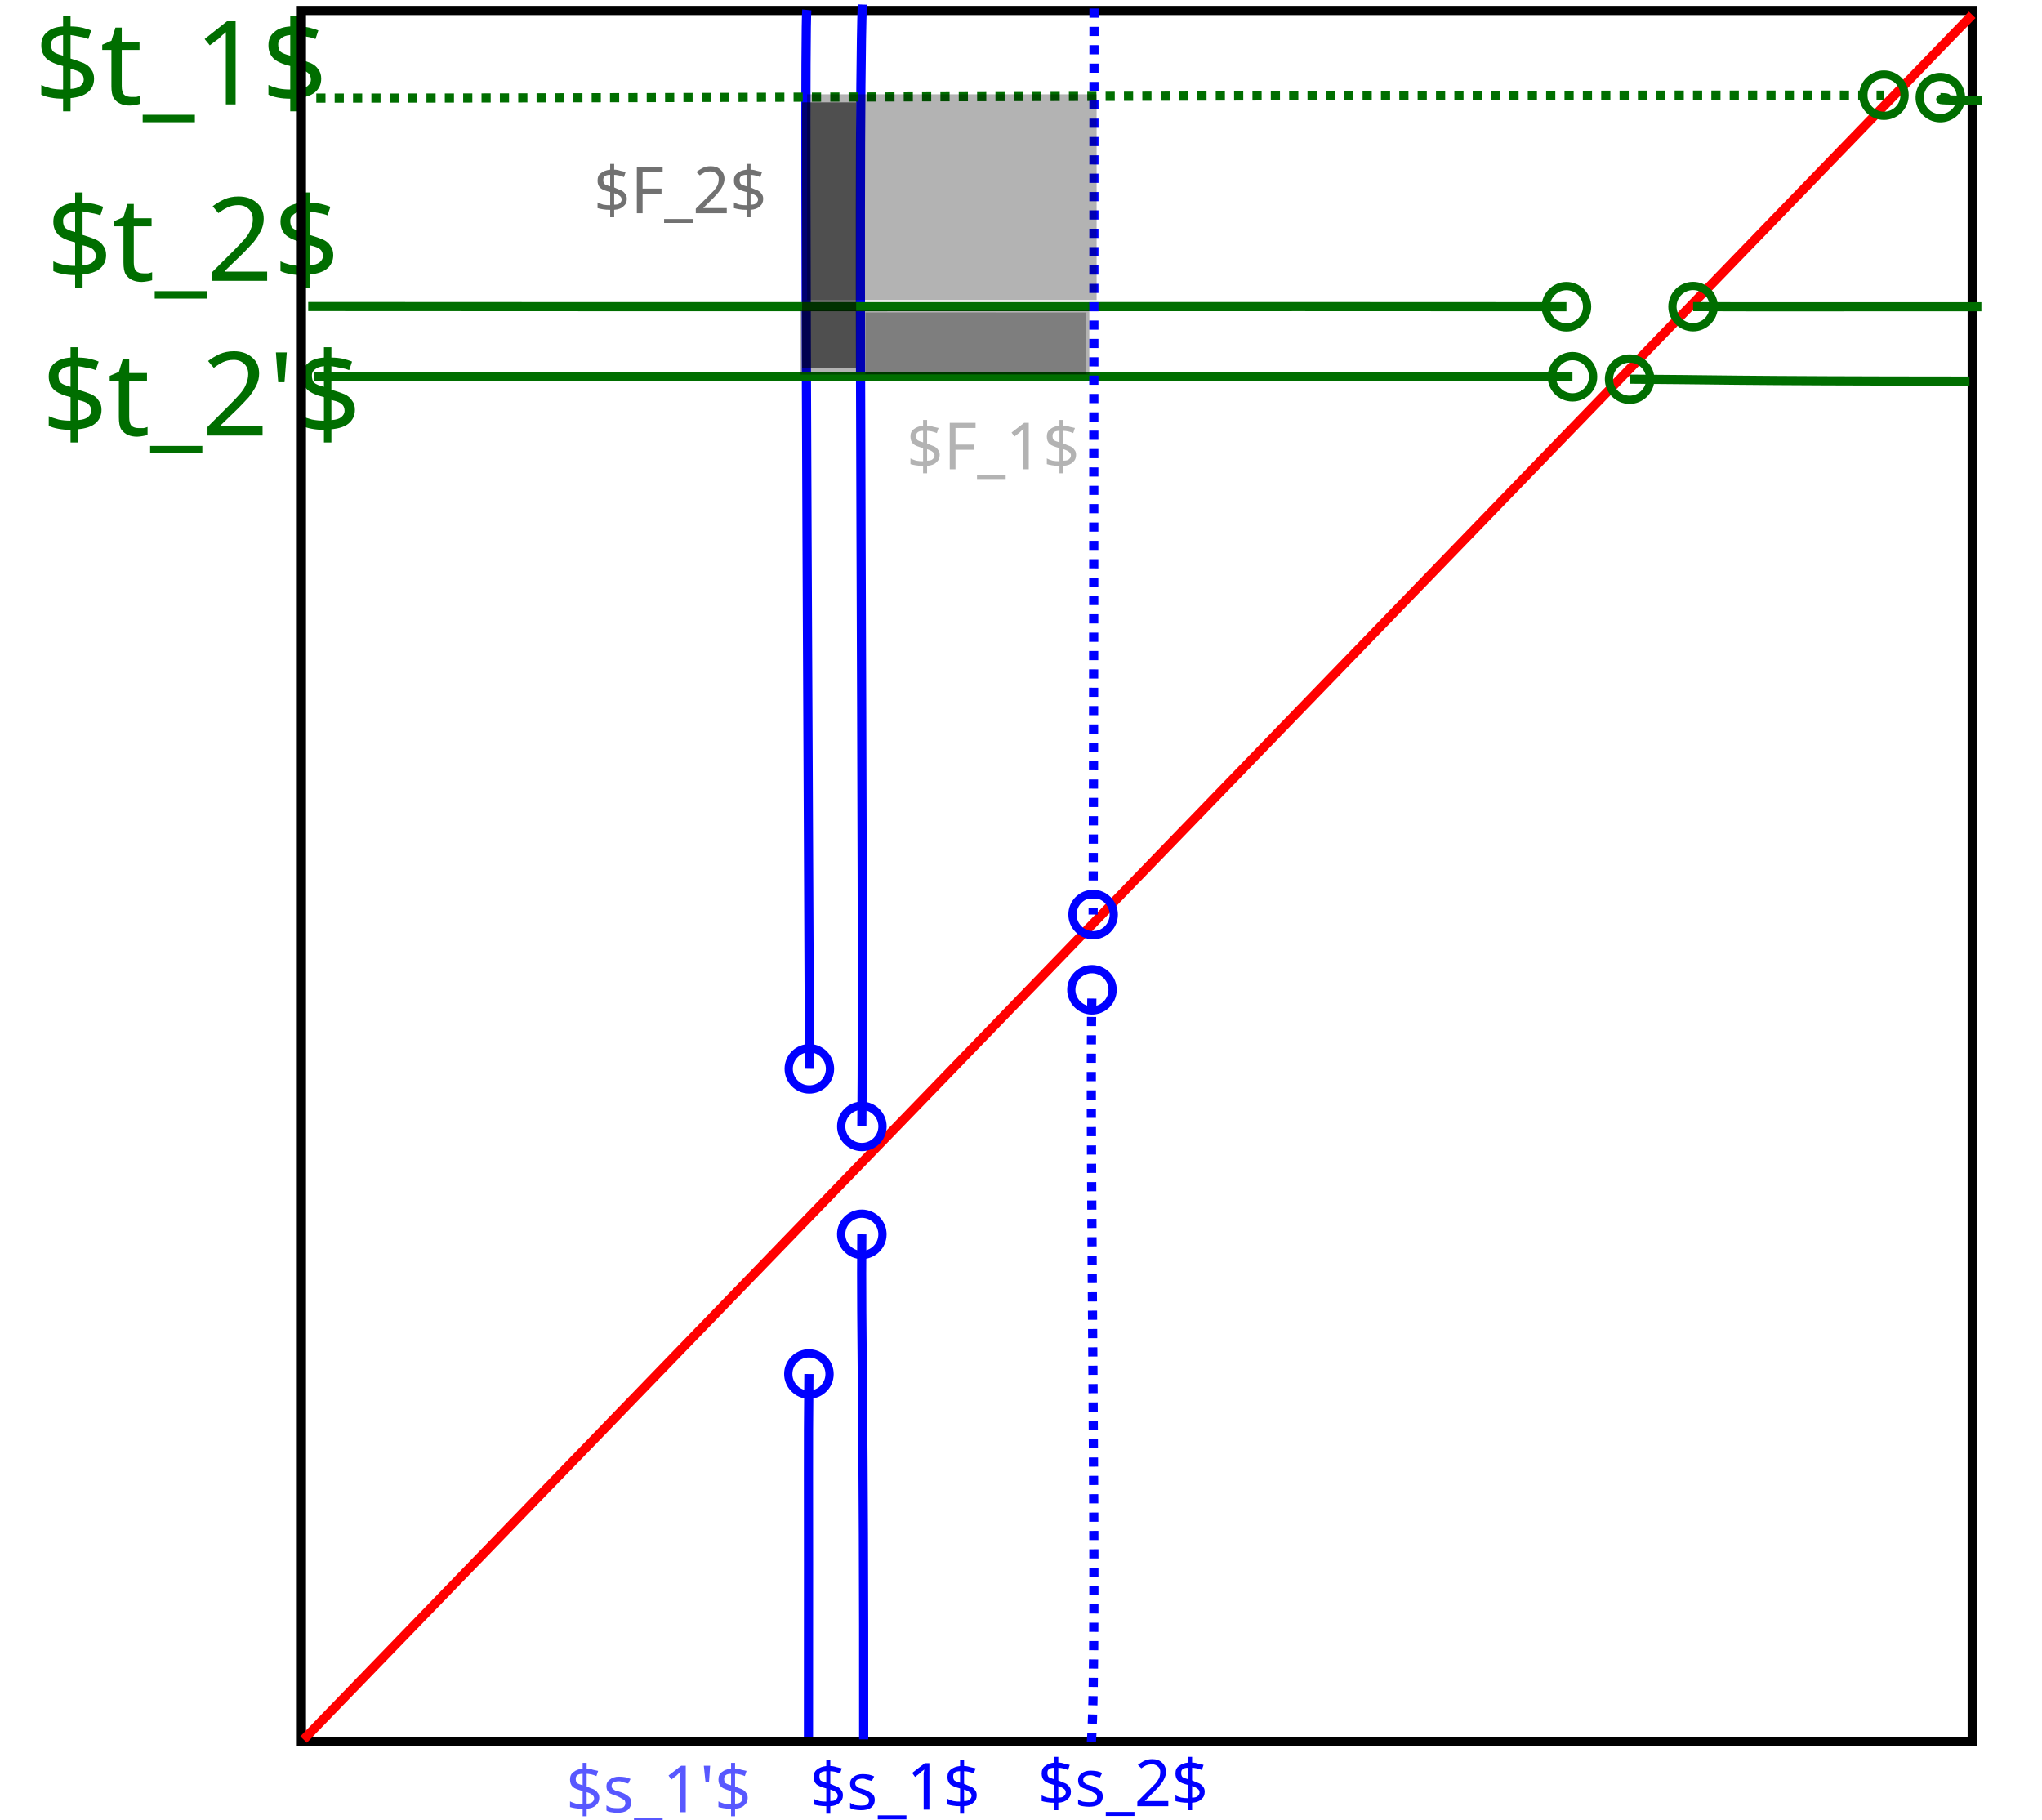
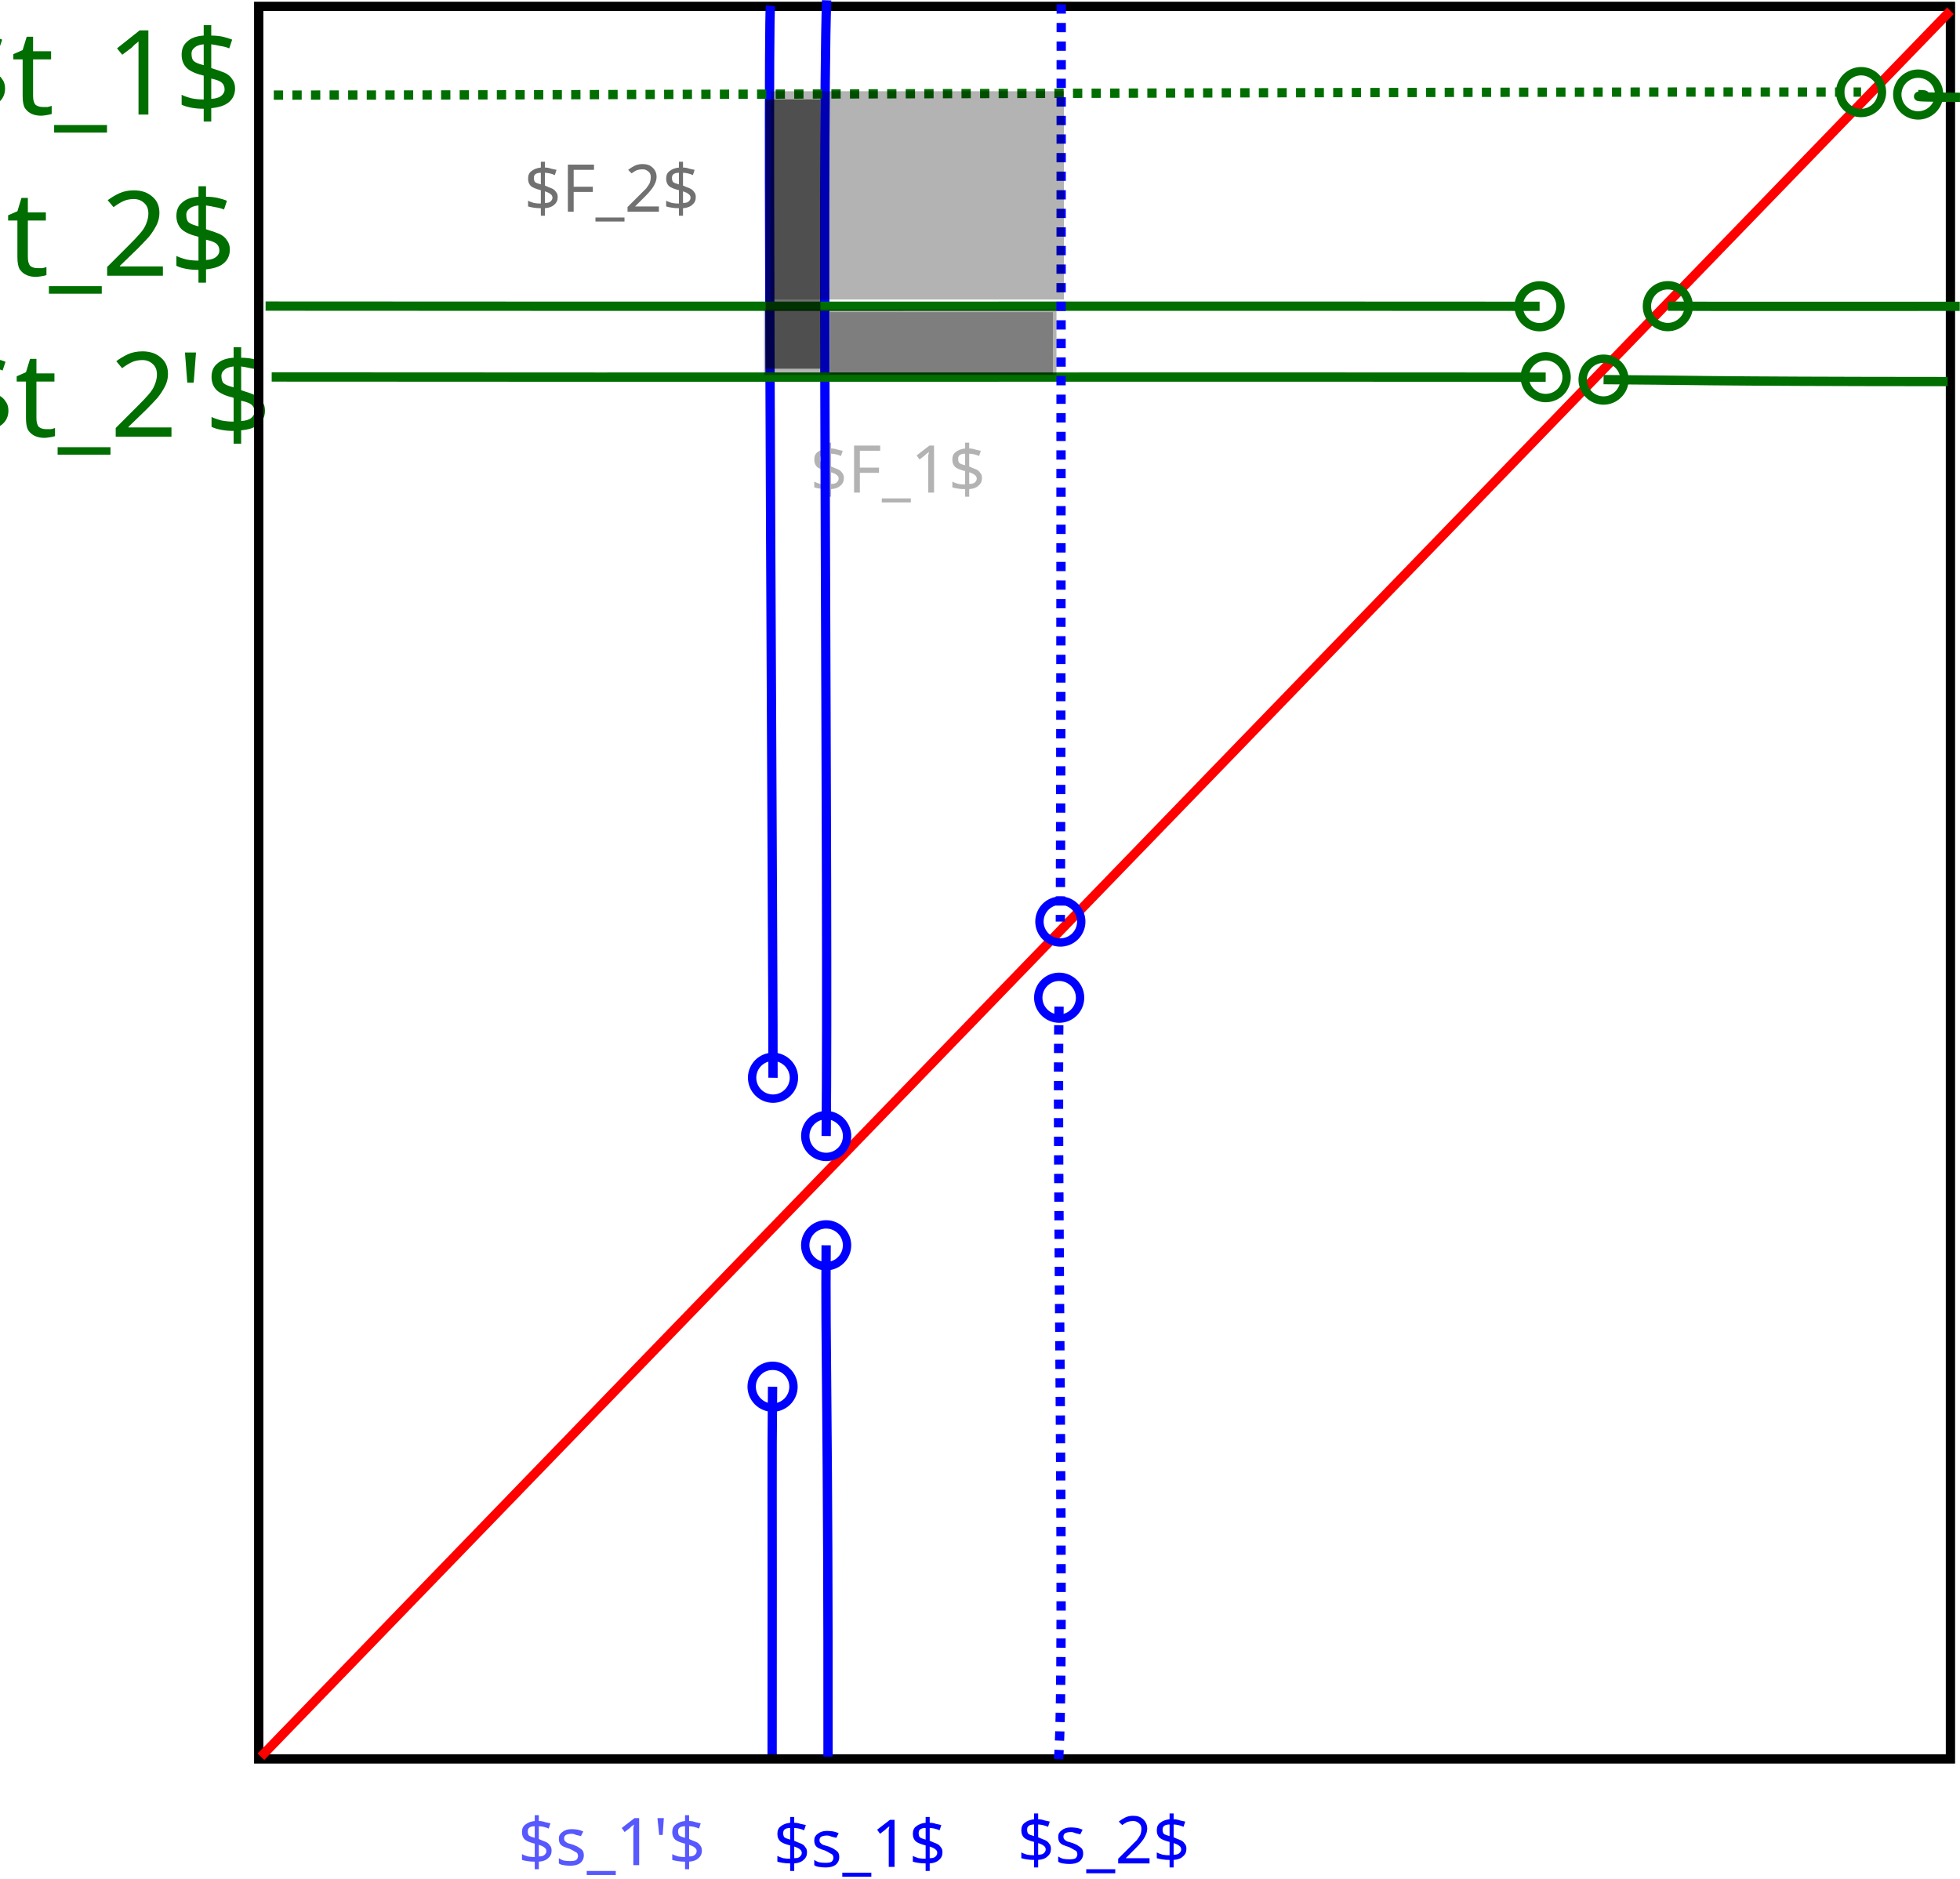
- <svg xmlns="http://www.w3.org/2000/svg" width="2.19in" height="1.951in" viewBox="0 0 55.618 49.553" version="1.1" id="svg1">
+ <svg xmlns="http://www.w3.org/2000/svg" width="2.076in" height="1.99in" viewBox="0 0 52.729 50.537" version="1.1" id="svg1">
  <defs id="defs1">
    <clipPath clipPathUnits="userSpaceOnUse" id="clipPath52">
      <path id="path52" style="stroke-width:0.1;stroke-linecap:square;paint-order:markers fill stroke;stop-color:#000000" d="m -880.828,-187.298 h 1640.84 v 73.282 h -1640.84 z" />
    </clipPath>
    <rect x="644.477" y="100.005" width="63.64" height="68.69" id="rect4" />
    <rect x="644.477" y="100.005" width="63.64" height="68.69" id="rect4-5" />
    <rect x="644.477" y="100.005" width="63.64" height="68.69" id="rect4-5-6" />
    <rect x="644.477" y="100.005" width="63.64" height="68.69" id="rect4-5-6-1" />
    <rect x="644.477" y="100.005" width="63.64" height="68.69" id="rect4-5-6-1-0" />
    <rect x="644.477" y="100.005" width="63.64" height="68.69" id="rect4-9" />
    <rect x="644.477" y="100.005" width="63.64" height="68.69" id="rect4-5-6-9" />
    <rect x="644.477" y="100.005" width="63.64" height="68.69" id="rect4-5-6-1-0-8" />
    <marker style="overflow:visible" id="ColoredDot-0" refX="0" refY="0" orient="auto" markerWidth="1" markerHeight="1" viewBox="0 0 1 1" preserveAspectRatio="xMidYMid">
      <path transform="scale(0.45)" style="fill:context-fill;fill-rule:evenodd;stroke:context-stroke;stroke-width:2" d="M 5,0 C 5,2.76 2.76,5 0,5 -2.76,5 -5,2.76 -5,0 c 0,-2.76 2.3,-5 5,-5 2.76,0 5,2.24 5,5 z" id="path20-1" />
    </marker>
    <marker style="overflow:visible" id="marker4-6-8-9-7-7" refX="0" refY="0" orient="auto-start-reverse" markerWidth="1" markerHeight="1" viewBox="0 0 1 1" preserveAspectRatio="xMidYMid">
      <path transform="scale(0.7)" d="M -2,-4 9,0 -2,4 c 2,-2.33 2,-5.66 0,-8 z" style="fill:context-stroke;fill-rule:evenodd;stroke:none" id="path4-9-0-6-7-8" />
    </marker>
    <marker style="overflow:visible" id="ColoredDot-77-1-5" refX="0" refY="0" orient="auto" markerWidth="1" markerHeight="1" viewBox="0 0 1 1" preserveAspectRatio="xMidYMid">
      <path transform="scale(0.45)" style="fill:context-fill;fill-rule:evenodd;stroke:context-stroke;stroke-width:2" d="M 5,0 C 5,2.76 2.76,5 0,5 -2.76,5 -5,2.76 -5,0 c 0,-2.76 2.3,-5 5,-5 2.76,0 5,2.24 5,5 z" id="path20-9-6-6" />
    </marker>
    <marker style="overflow:visible" id="marker4-6-8-6-3" refX="0" refY="0" orient="auto-start-reverse" markerWidth="1" markerHeight="1" viewBox="0 0 1 1" preserveAspectRatio="xMidYMid">
      <path transform="scale(0.7)" d="M -2,-4 9,0 -2,4 c 2,-2.33 2,-5.66 0,-8 z" style="fill:context-stroke;fill-rule:evenodd;stroke:none" id="path4-9-0-3-7" />
    </marker>
    <marker style="overflow:visible" id="ColoredDot-6-5" refX="0" refY="0" orient="auto" markerWidth="1" markerHeight="1" viewBox="0 0 1 1" preserveAspectRatio="xMidYMid">
      <path transform="scale(0.45)" style="fill:context-fill;fill-rule:evenodd;stroke:context-stroke;stroke-width:2" d="M 5,0 C 5,2.76 2.76,5 0,5 -2.76,5 -5,2.76 -5,0 c 0,-2.76 2.3,-5 5,-5 2.76,0 5,2.24 5,5 z" id="path20-7-3" />
    </marker>
    <marker style="overflow:visible" id="marker4-6-8-9-7-8" refX="0" refY="0" orient="auto-start-reverse" markerWidth="1" markerHeight="1" viewBox="0 0 1 1" preserveAspectRatio="xMidYMid">
      <path transform="scale(0.7)" d="M -2,-4 9,0 -2,4 c 2,-2.33 2,-5.66 0,-8 z" style="fill:context-stroke;fill-rule:evenodd;stroke:none" id="path4-9-0-6-7-9" />
    </marker>
    <marker style="overflow:visible" id="ColoredDot-77-1-1" refX="0" refY="0" orient="auto" markerWidth="1" markerHeight="1" viewBox="0 0 1 1" preserveAspectRatio="xMidYMid">
      <path transform="scale(0.45)" style="fill:context-fill;fill-rule:evenodd;stroke:context-stroke;stroke-width:2" d="M 5,0 C 5,2.76 2.76,5 0,5 -2.76,5 -5,2.76 -5,0 c 0,-2.76 2.3,-5 5,-5 2.76,0 5,2.24 5,5 z" id="path20-9-6-5" />
    </marker>
    <marker style="overflow:visible" id="marker4-6-8-0" refX="0" refY="0" orient="auto-start-reverse" markerWidth="1" markerHeight="1" viewBox="0 0 1 1" preserveAspectRatio="xMidYMid">
      <path transform="scale(0.7)" d="M -2,-4 9,0 -2,4 c 2,-2.33 2,-5.66 0,-8 z" style="fill:context-stroke;fill-rule:evenodd;stroke:none" id="path4-9-0-1" />
    </marker>
    <marker style="overflow:visible" id="marker4-6-8-9-8" refX="0" refY="0" orient="auto-start-reverse" markerWidth="1" markerHeight="1" viewBox="0 0 1 1" preserveAspectRatio="xMidYMid">
      <path transform="scale(0.7)" d="M -2,-4 9,0 -2,4 c 2,-2.33 2,-5.66 0,-8 z" style="fill:context-stroke;fill-rule:evenodd;stroke:none" id="path4-9-0-6-76" />
    </marker>
    <marker style="overflow:visible" id="ColoredDot-77-2" refX="0" refY="0" orient="auto" markerWidth="1" markerHeight="1" viewBox="0 0 1 1" preserveAspectRatio="xMidYMid">
      <path transform="scale(0.45)" style="fill:context-fill;fill-rule:evenodd;stroke:context-stroke;stroke-width:2" d="M 5,0 C 5,2.76 2.76,5 0,5 -2.76,5 -5,2.76 -5,0 c 0,-2.76 2.3,-5 5,-5 2.76,0 5,2.24 5,5 z" id="path20-9-691" />
    </marker>
    <marker style="overflow:visible" id="marker4-6-8-9-7-7-9" refX="0" refY="0" orient="auto-start-reverse" markerWidth="1" markerHeight="1" viewBox="0 0 1 1" preserveAspectRatio="xMidYMid">
      <path transform="scale(0.7)" d="M -2,-4 9,0 -2,4 c 2,-2.33 2,-5.66 0,-8 z" style="fill:context-stroke;fill-rule:evenodd;stroke:none" id="path4-9-0-6-7-8-1" />
    </marker>
    <marker style="overflow:visible" id="ColoredDot-77-1-5-7" refX="0" refY="0" orient="auto" markerWidth="1" markerHeight="1" viewBox="0 0 1 1" preserveAspectRatio="xMidYMid">
      <path transform="scale(0.45)" style="fill:context-fill;fill-rule:evenodd;stroke:context-stroke;stroke-width:2" d="M 5,0 C 5,2.76 2.76,5 0,5 -2.76,5 -5,2.76 -5,0 c 0,-2.76 2.3,-5 5,-5 2.76,0 5,2.24 5,5 z" id="path20-9-6-6-3" />
    </marker>
    <marker style="overflow:visible" id="marker4-6-8-9-7-8-1-1-9" refX="0" refY="0" orient="auto-start-reverse" markerWidth="1" markerHeight="1" viewBox="0 0 1 1" preserveAspectRatio="xMidYMid">
      <path transform="scale(0.7)" d="M -2,-4 9,0 -2,4 c 2,-2.33 2,-5.66 0,-8 z" style="fill:context-stroke;fill-rule:evenodd;stroke:none" id="path4-9-0-6-7-9-7-9-5" />
    </marker>
    <marker style="overflow:visible" id="ColoredDot-77-1-1-8-9-0" refX="0" refY="0" orient="auto" markerWidth="1" markerHeight="1" viewBox="0 0 1 1" preserveAspectRatio="xMidYMid">
      <path transform="scale(0.45)" style="fill:context-fill;fill-rule:evenodd;stroke:context-stroke;stroke-width:2" d="M 5,0 C 5,2.76 2.76,5 0,5 -2.76,5 -5,2.76 -5,0 c 0,-2.76 2.3,-5 5,-5 2.76,0 5,2.24 5,5 z" id="path20-9-6-5-7-1-4" />
    </marker>
    <marker style="overflow:visible" id="marker4-6-8-0-9-5" refX="0" refY="0" orient="auto-start-reverse" markerWidth="1" markerHeight="1" viewBox="0 0 1 1" preserveAspectRatio="xMidYMid">
      <path transform="scale(0.7)" d="M -2,-4 9,0 -2,4 c 2,-2.33 2,-5.66 0,-8 z" style="fill:context-stroke;fill-rule:evenodd;stroke:none" id="path4-9-0-1-2-5" />
    </marker>
    <marker style="overflow:visible" id="ColoredDot-0-6-9" refX="0" refY="0" orient="auto" markerWidth="1" markerHeight="1" viewBox="0 0 1 1" preserveAspectRatio="xMidYMid">
      <path transform="scale(0.45)" style="fill:context-fill;fill-rule:evenodd;stroke:context-stroke;stroke-width:2" d="M 5,0 C 5,2.76 2.76,5 0,5 -2.76,5 -5,2.76 -5,0 c 0,-2.76 2.3,-5 5,-5 2.76,0 5,2.24 5,5 z" id="path20-1-0-2" />
    </marker>
    <marker style="overflow:visible" id="marker4-6-8-0-5" refX="0" refY="0" orient="auto-start-reverse" markerWidth="1" markerHeight="1" viewBox="0 0 1 1" preserveAspectRatio="xMidYMid">
      <path transform="scale(0.7)" d="M -2,-4 9,0 -2,4 c 2,-2.33 2,-5.66 0,-8 z" style="fill:context-stroke;fill-rule:evenodd;stroke:none" id="path4-9-0-1-3" />
    </marker>
    <marker style="overflow:visible" id="ColoredDot-0-1" refX="0" refY="0" orient="auto" markerWidth="1" markerHeight="1" viewBox="0 0 1 1" preserveAspectRatio="xMidYMid">
      <path transform="scale(0.45)" style="fill:context-fill;fill-rule:evenodd;stroke:context-stroke;stroke-width:2" d="M 5,0 C 5,2.76 2.76,5 0,5 -2.76,5 -5,2.76 -5,0 c 0,-2.76 2.3,-5 5,-5 2.76,0 5,2.24 5,5 z" id="path20-1-8" />
    </marker>
    <marker style="overflow:visible" id="marker4-6-8-6-3-6" refX="0" refY="0" orient="auto-start-reverse" markerWidth="1" markerHeight="1" viewBox="0 0 1 1" preserveAspectRatio="xMidYMid">
      <path transform="scale(0.7)" d="M -2,-4 9,0 -2,4 c 2,-2.33 2,-5.66 0,-8 z" style="fill:context-stroke;fill-rule:evenodd;stroke:none" id="path4-9-0-3-7-1" />
    </marker>
    <marker style="overflow:visible" id="ColoredDot-6-5-4" refX="0" refY="0" orient="auto" markerWidth="1" markerHeight="1" viewBox="0 0 1 1" preserveAspectRatio="xMidYMid">
      <path transform="scale(0.45)" style="fill:context-fill;fill-rule:evenodd;stroke:context-stroke;stroke-width:2" d="M 5,0 C 5,2.76 2.76,5 0,5 -2.76,5 -5,2.76 -5,0 c 0,-2.76 2.3,-5 5,-5 2.76,0 5,2.24 5,5 z" id="path20-7-3-1" />
    </marker>
    <marker style="overflow:visible" id="marker4-6-8-9-7-7-9-7" refX="0" refY="0" orient="auto-start-reverse" markerWidth="1" markerHeight="1" viewBox="0 0 1 1" preserveAspectRatio="xMidYMid">
      <path transform="scale(0.7)" d="M -2,-4 9,0 -2,4 c 2,-2.33 2,-5.66 0,-8 z" style="fill:context-stroke;fill-rule:evenodd;stroke:none" id="path4-9-0-6-7-8-1-6" />
    </marker>
    <marker style="overflow:visible" id="ColoredDot-77-1-5-7-7" refX="0" refY="0" orient="auto" markerWidth="1" markerHeight="1" viewBox="0 0 1 1" preserveAspectRatio="xMidYMid">
      <path transform="scale(0.45)" style="fill:context-fill;fill-rule:evenodd;stroke:context-stroke;stroke-width:2" d="M 5,0 C 5,2.76 2.76,5 0,5 -2.76,5 -5,2.76 -5,0 c 0,-2.76 2.3,-5 5,-5 2.76,0 5,2.24 5,5 z" id="path20-9-6-6-3-0" />
    </marker>
  </defs>
-   <g id="layer1" transform="translate(-10.35842,3.457349)">
+   <g id="layer1" transform="translate(-11.60586,3.340095)">
    <path style="fill:none;fill-opacity:1;stroke:#0000ff;stroke-width:0.25;stroke-dasharray:none;stroke-opacity:1;marker-mid:url(#marker4-6-8-9-8);marker-end:url(#ColoredDot-77-2)" d="m 32.378,43.927 c 0.008,-8.511 -0.012,-7.234 0.012,-9.96" id="path3-6-2-6-9-98" />
-     <text xml:space="preserve" style="font-style:normal;font-weight:normal;font-size:3.175px;line-height:1.25;font-family:sans-serif;text-align:center;text-anchor:middle;fill:#006e00;fill-opacity:1;stroke:none;stroke-width:0.074" x="17.341" y="-0.614" id="text1461-1-6-4">
-       <tspan id="tspan1459-1-8-0" x="17.341" y="-0.614" style="font-size:3.175px;text-align:center;text-anchor:middle;fill:#006e00;fill-opacity:1;stroke-width:0.074">$t_1$</tspan>
+     <text xml:space="preserve" style="font-style:normal;font-weight:normal;font-size:3.175px;line-height:1.25;font-family:sans-serif;text-align:center;text-anchor:middle;fill:#006e00;fill-opacity:1;stroke:none;stroke-width:0.074" x="16.168" y="-0.262" id="text1461-1-6-4">
+       <tspan id="tspan1459-1-8-0" x="16.168" y="-0.262" style="font-size:3.175px;text-align:center;text-anchor:middle;fill:#006e00;fill-opacity:1;stroke-width:0.074">$t_1$</tspan>
    </text>
-     <text xml:space="preserve" style="font-style:normal;font-weight:normal;font-size:3.175px;line-height:1.25;font-family:sans-serif;text-align:center;text-anchor:middle;fill:#006e00;fill-opacity:1;stroke:none;stroke-width:0.074" x="17.67" y="4.192" id="text1461-1-6-4-8">
-       <tspan id="tspan1459-1-8-0-5" x="17.67" y="4.192" style="font-size:3.175px;text-align:center;text-anchor:middle;fill:#006e00;fill-opacity:1;stroke-width:0.074">$t_2$</tspan>
+     <text xml:space="preserve" style="font-style:normal;font-weight:normal;font-size:3.175px;line-height:1.25;font-family:sans-serif;text-align:center;text-anchor:middle;fill:#006e00;fill-opacity:1;stroke:none;stroke-width:0.074" x="16.028" y="4.075" id="text1461-1-6-4-8">
+       <tspan id="tspan1459-1-8-0-5" x="16.028" y="4.075" style="font-size:3.175px;text-align:center;text-anchor:middle;fill:#006e00;fill-opacity:1;stroke-width:0.074">$t_2$</tspan>
    </text>
-     <text xml:space="preserve" style="font-style:normal;font-weight:normal;font-size:3.175px;line-height:1.25;font-family:sans-serif;text-align:center;text-anchor:middle;fill:#006e00;fill-opacity:1;stroke:none;stroke-width:0.074" x="17.904" y="8.407" id="text1461-1-6-4-8-4">
-       <tspan id="tspan1459-1-8-0-5-2" x="17.904" y="8.407" style="font-size:3.175px;text-align:center;text-anchor:middle;fill:#006e00;fill-opacity:1;stroke-width:0.074">$t_2'$</tspan>
+     <text xml:space="preserve" style="font-style:normal;font-weight:normal;font-size:3.175px;line-height:1.25;font-family:sans-serif;text-align:center;text-anchor:middle;fill:#006e00;fill-opacity:1;stroke:none;stroke-width:0.074" x="16.614" y="8.407" id="text1461-1-6-4-8-4">
+       <tspan id="tspan1459-1-8-0-5-2" x="16.614" y="8.407" style="font-size:3.175px;text-align:center;text-anchor:middle;fill:#006e00;fill-opacity:1;stroke-width:0.074">$t_2'$</tspan>
    </text>
-     <text xml:space="preserve" style="font-style:normal;font-weight:normal;font-size:1.764px;line-height:1.25;font-family:sans-serif;text-align:center;text-anchor:middle;fill:#0000ff;fill-opacity:1;stroke:none;stroke-width:0.074;opacity:0.653" x="29.446" y="45.902" id="text1461-1-6-5-3-4">
-       <tspan x="29.446" y="45.902" style="font-size:1.764px;text-align:center;text-anchor:middle;fill:#0000ff;fill-opacity:1;stroke-width:0.074" id="tspan9">$s_1'$</tspan>
+     <text xml:space="preserve" style="font-style:normal;font-weight:normal;font-size:1.764px;line-height:1.25;font-family:sans-serif;text-align:center;text-anchor:middle;opacity:0.653;fill:#0000ff;fill-opacity:1;stroke:none;stroke-width:0.074" x="29.212" y="46.84" id="text1461-1-6-5-3-4">
+       <tspan x="29.212" y="46.84" style="font-size:1.764px;text-align:center;text-anchor:middle;fill:#0000ff;fill-opacity:1;stroke-width:0.074" id="tspan9">$s_1'$</tspan>
    </text>
-     <text xml:space="preserve" style="font-style:normal;font-weight:normal;font-size:1.764px;line-height:1.25;font-family:sans-serif;text-align:center;text-anchor:middle;fill:#0000ff;fill-opacity:1;stroke:none;stroke-width:0.074" x="42.095" y="45.737" id="text1461-1-6-5-3-4-6-5">
-       <tspan x="42.095" y="45.737" style="font-size:1.764px;text-align:center;text-anchor:middle;fill:#0000ff;fill-opacity:1;stroke-width:0.074" id="tspan9-3-8">$s_2$</tspan>
+     <text xml:space="preserve" style="font-style:normal;font-weight:normal;font-size:1.764px;line-height:1.25;font-family:sans-serif;text-align:center;text-anchor:middle;fill:#0000ff;fill-opacity:1;stroke:none;stroke-width:0.074" x="42.447" y="46.792" id="text1461-1-6-5-3-4-6-5">
+       <tspan x="42.447" y="46.792" style="font-size:1.764px;text-align:center;text-anchor:middle;fill:#0000ff;fill-opacity:1;stroke-width:0.074" id="tspan9-3-8">$s_2$</tspan>
    </text>
-     <text xml:space="preserve" style="font-style:normal;font-weight:normal;font-size:1.764px;line-height:1.25;font-family:sans-serif;text-align:center;text-anchor:middle;fill:#000000;fill-opacity:0.298;stroke:none;stroke-width:0.074" x="38.556" y="9.322" id="text1461-1-6-5-3-4-6-5-88">
-       <tspan x="38.556" y="9.322" style="font-size:1.764px;text-align:center;text-anchor:middle;fill:#000000;fill-opacity:0.298;stroke-width:0.074" id="tspan9-3-8-9">$F_1$</tspan>
+     <text xml:space="preserve" style="font-style:normal;font-weight:normal;font-size:1.764px;line-height:1.25;font-family:sans-serif;text-align:center;text-anchor:middle;fill:#000000;fill-opacity:0.298;stroke:none;stroke-width:0.074" x="36.914" y="9.908" id="text1461-1-6-5-3-4-6-5-88">
+       <tspan x="36.914" y="9.908" style="font-size:1.764px;text-align:center;text-anchor:middle;fill:#000000;fill-opacity:0.298;stroke-width:0.074" id="tspan9-3-8-9">$F_1$</tspan>
    </text>
-     <text xml:space="preserve" style="font-style:normal;font-weight:normal;font-size:1.764px;line-height:1.25;font-family:sans-serif;text-align:center;text-anchor:middle;fill:#000000;fill-opacity:0.557;stroke:none;stroke-width:0.074" x="30.034" y="2.35" id="text1461-1-6-5-3-4-6-5-88-5">
-       <tspan x="30.034" y="2.35" style="font-size:1.764px;text-align:center;text-anchor:middle;fill:#000000;fill-opacity:0.557;stroke-width:0.074" id="tspan9-3-8-9-2">$F_2$</tspan>
+     <text xml:space="preserve" style="font-style:normal;font-weight:normal;font-size:1.764px;line-height:1.25;font-family:sans-serif;text-align:center;text-anchor:middle;fill:#000000;fill-opacity:0.557;stroke:none;stroke-width:0.074" x="29.213" y="2.35" id="text1461-1-6-5-3-4-6-5-88-5">
+       <tspan x="29.213" y="2.35" style="font-size:1.764px;text-align:center;text-anchor:middle;fill:#000000;fill-opacity:0.557;stroke-width:0.074" id="tspan9-3-8-9-2">$F_2$</tspan>
    </text>
-     <text xml:space="preserve" style="font-style:normal;font-weight:normal;font-size:1.764px;line-height:1.25;font-family:sans-serif;text-align:center;text-anchor:middle;fill:#0000ff;fill-opacity:1;stroke:none;stroke-width:0.074" x="35.883" y="45.83" id="text1461-1-6-5-3-4-6-5-8">
-       <tspan x="35.883" y="45.83" style="font-size:1.764px;text-align:center;text-anchor:middle;fill:#0000ff;fill-opacity:1;stroke-width:0.074" id="tspan9-3-8-3">$s_1$</tspan>
+     <text xml:space="preserve" style="font-style:normal;font-weight:normal;font-size:1.764px;line-height:1.25;font-family:sans-serif;text-align:center;text-anchor:middle;fill:#0000ff;fill-opacity:1;stroke:none;stroke-width:0.074" x="35.883" y="46.886" id="text1461-1-6-5-3-4-6-5-8">
+       <tspan x="35.883" y="46.886" style="font-size:1.764px;text-align:center;text-anchor:middle;fill:#0000ff;fill-opacity:1;stroke-width:0.074" id="tspan9-3-8-3">$s_1$</tspan>
    </text>
    <rect style="fill:none;fill-opacity:1;stroke:#000000;stroke-width:0.25;stroke-dasharray:none;stroke-opacity:1" id="rect8-5" width="47.154" height="45.512" x="-43.981" y="-64.078" transform="matrix(0,-1,-1,0,0,0)" />
    <path style="fill:none;fill-opacity:1;stroke:#ff0000;stroke-width:0.25;stroke-dasharray:none;stroke-opacity:1" d="M 18.625,43.923 64.078,-3.055" id="path16" />
    <path d="m 33.844,-3.336 c -0.139,4.039 0.052,24.192 -0.012,30.558" style="fill:none;fill-opacity:1;stroke:#0000ff;stroke-width:0.25;stroke-dasharray:none;stroke-opacity:1;marker-mid:url(#marker4-6-8-0);marker-end:url(#ColoredDot-0)" id="path18" />
    <path d="m 32.333,-3.189 c -0.09,0.964 0.084,27.819 0.069,28.843" style="fill:none;fill-opacity:1;stroke:#0000ff;stroke-width:0.25;stroke-dasharray:none;stroke-opacity:1;marker-mid:url(#marker4-6-8-0-5);marker-end:url(#ColoredDot-0-1)" id="path18-7" />
    <path style="fill:none;fill-opacity:1;stroke:#0000ff;stroke-width:0.25;stroke-dasharray:none;stroke-opacity:1;marker-mid:url(#marker4-6-8-9-7-8);marker-end:url(#ColoredDot-77-1-1)" d="m 33.882,43.919 c 0.008,-9.113 -0.075,-10.839 -0.051,-13.757" id="path3-6-2-6-9-9-1" />
    <path style="fill:none;fill-opacity:1;stroke:#006e00;stroke-width:0.25;stroke-dasharray:none;stroke-opacity:1;marker-mid:url(#marker4-6-8-6-3);marker-end:url(#ColoredDot-6-5)" d="m 18.751,4.892 c 10.67,0.011 26.333,-0.004 34.274,0.005" id="path3-6-2-6-6" />
    <path style="fill:none;fill-opacity:1;stroke:#006e00;stroke-width:0.25;stroke-dasharray:none;stroke-opacity:1;marker-mid:url(#marker4-6-8-6-3-6);marker-end:url(#ColoredDot-6-5-4)" d="m 18.915,6.799 c 10.67,0.011 26.333,-0.004 34.274,0.005" id="path3-6-2-6-6-6" />
-     <path d="m 18.972,-0.785 c 7.357,0.008 31.604,-0.1 42.701,-0.081" style="fill:none;fill-opacity:1;stroke:#006e00;stroke-width:0.25;stroke-dasharray:0.25,0.25;stroke-opacity:1;marker-mid:url(#marker4-6-8-6-3);marker-end:url(#ColoredDot-6-5);stroke-dashoffset:0" id="path19" />
+     <path d="m 18.972,-0.785 c 7.357,0.008 31.604,-0.1 42.701,-0.081" style="fill:none;fill-opacity:1;stroke:#006e00;stroke-width:0.25;stroke-dasharray:0.25, 0.25;stroke-dashoffset:0;stroke-opacity:1;marker-mid:url(#marker4-6-8-6-3);marker-end:url(#ColoredDot-6-5)" id="path19" />
    <path style="fill:none;fill-opacity:1;stroke:#006e00;stroke-width:0.25;stroke-dasharray:none;stroke-opacity:1;marker-mid:url(#marker4-6-8-9-7-7);marker-end:url(#ColoredDot-77-1-5)" d="m 64.334,-0.725 c -2.109,-0.007 -0.448,-0.053 -1.124,-0.075" id="path3-6-2-6-9-9-3" />
    <path style="fill:none;fill-opacity:1;stroke:#006e00;stroke-width:0.25;stroke-dasharray:none;stroke-opacity:1;marker-mid:url(#marker4-6-8-9-7-7-9);marker-end:url(#ColoredDot-77-1-5-7)" d="m 64.328,4.898 c -6.592,-0.003 -5.742,0.006 -7.853,-0.004" id="path3-6-2-6-9-9-3-4" />
    <path style="fill:none;fill-opacity:1;stroke:#006e00;stroke-width:0.25;stroke-dasharray:none;stroke-opacity:1;marker-mid:url(#marker4-6-8-9-7-7-9-7);marker-end:url(#ColoredDot-77-1-5-7-7)" d="m 64.004,6.923 c -6.592,-0.003 -7.147,-0.043 -9.258,-0.053" id="path3-6-2-6-9-9-3-4-0" />
-     <path style="fill:none;fill-opacity:1;stroke:#0000ff;stroke-width:0.25;stroke-dasharray:0.25,0.25;stroke-opacity:1;marker-mid:url(#marker4-6-8-9-7-8-1-1-9);marker-end:url(#ColoredDot-77-1-1-8-9-0);stroke-dashoffset:0" d="m 40.156,-3.227 c -0.006,14.829 -0.006,19.931 -0.024,24.679" id="path3-6-2-6-9-9-1-3-6-5" />
-     <path style="fill:none;fill-opacity:1;stroke:#0000ff;stroke-width:0.25;stroke-dasharray:0.25,0.25;stroke-opacity:1;marker-mid:url(#marker4-6-8-0-9-5);marker-end:url(#ColoredDot-0-6-9);stroke-dashoffset:0" d="m 40.085,43.989 c 0.182,-2.708 -0.068,-16.22 0.015,-20.488" id="path3-6-2-6-4-6-8" />
+     <path style="fill:none;fill-opacity:1;stroke:#0000ff;stroke-width:0.25;stroke-dasharray:0.25, 0.25;stroke-dashoffset:0;stroke-opacity:1;marker-mid:url(#marker4-6-8-9-7-8-1-1-9);marker-end:url(#ColoredDot-77-1-1-8-9-0)" d="m 40.156,-3.227 c -0.006,14.829 -0.006,19.931 -0.024,24.679" id="path3-6-2-6-9-9-1-3-6-5" />
+     <path style="fill:none;fill-opacity:1;stroke:#0000ff;stroke-width:0.25;stroke-dasharray:0.25, 0.25;stroke-dashoffset:0;stroke-opacity:1;marker-mid:url(#marker4-6-8-0-9-5);marker-end:url(#ColoredDot-0-6-9)" d="m 40.085,43.989 c 0.182,-2.708 -0.068,-16.22 0.015,-20.488" id="path3-6-2-6-4-6-8" />
    <rect style="fill:#000000;fill-opacity:0.299;stroke:none;stroke-width:0.487;stroke-dasharray:none;stroke-opacity:1" id="rect9" width="5.603" height="7.887" x="-4.714" y="-40.227" transform="matrix(0,-1,-1,0,0,0)" />
    <rect style="fill:#000000;fill-opacity:0.557;stroke:none;stroke-width:0.239;stroke-dasharray:none;stroke-opacity:1" id="rect9-5-7-3-6" width="7.245" height="1.472" x="-0.669" y="32.205" transform="matrix(0,1,1,0,0,0)" />
    <rect style="fill:#000000;fill-opacity:0.299;stroke:none;stroke-width:0.273;stroke-dasharray:none;stroke-opacity:1" id="rect9-5-7-3-6-1" width="7.867" height="1.762" x="32.162" y="-6.738" transform="matrix(1,2.0305727e-4,1.6902882e-4,-1,0,0)" />
    <rect style="fill:#000000;fill-opacity:0.299;stroke:none;stroke-width:0.233;stroke-dasharray:none;stroke-opacity:1" id="rect9-5-7-3-6-1-7" width="6.001" height="1.679" x="33.931" y="-6.724" transform="matrix(1,2.5366247e-4,1.3530788e-4,-1,0,0)" />
  </g>
</svg>
